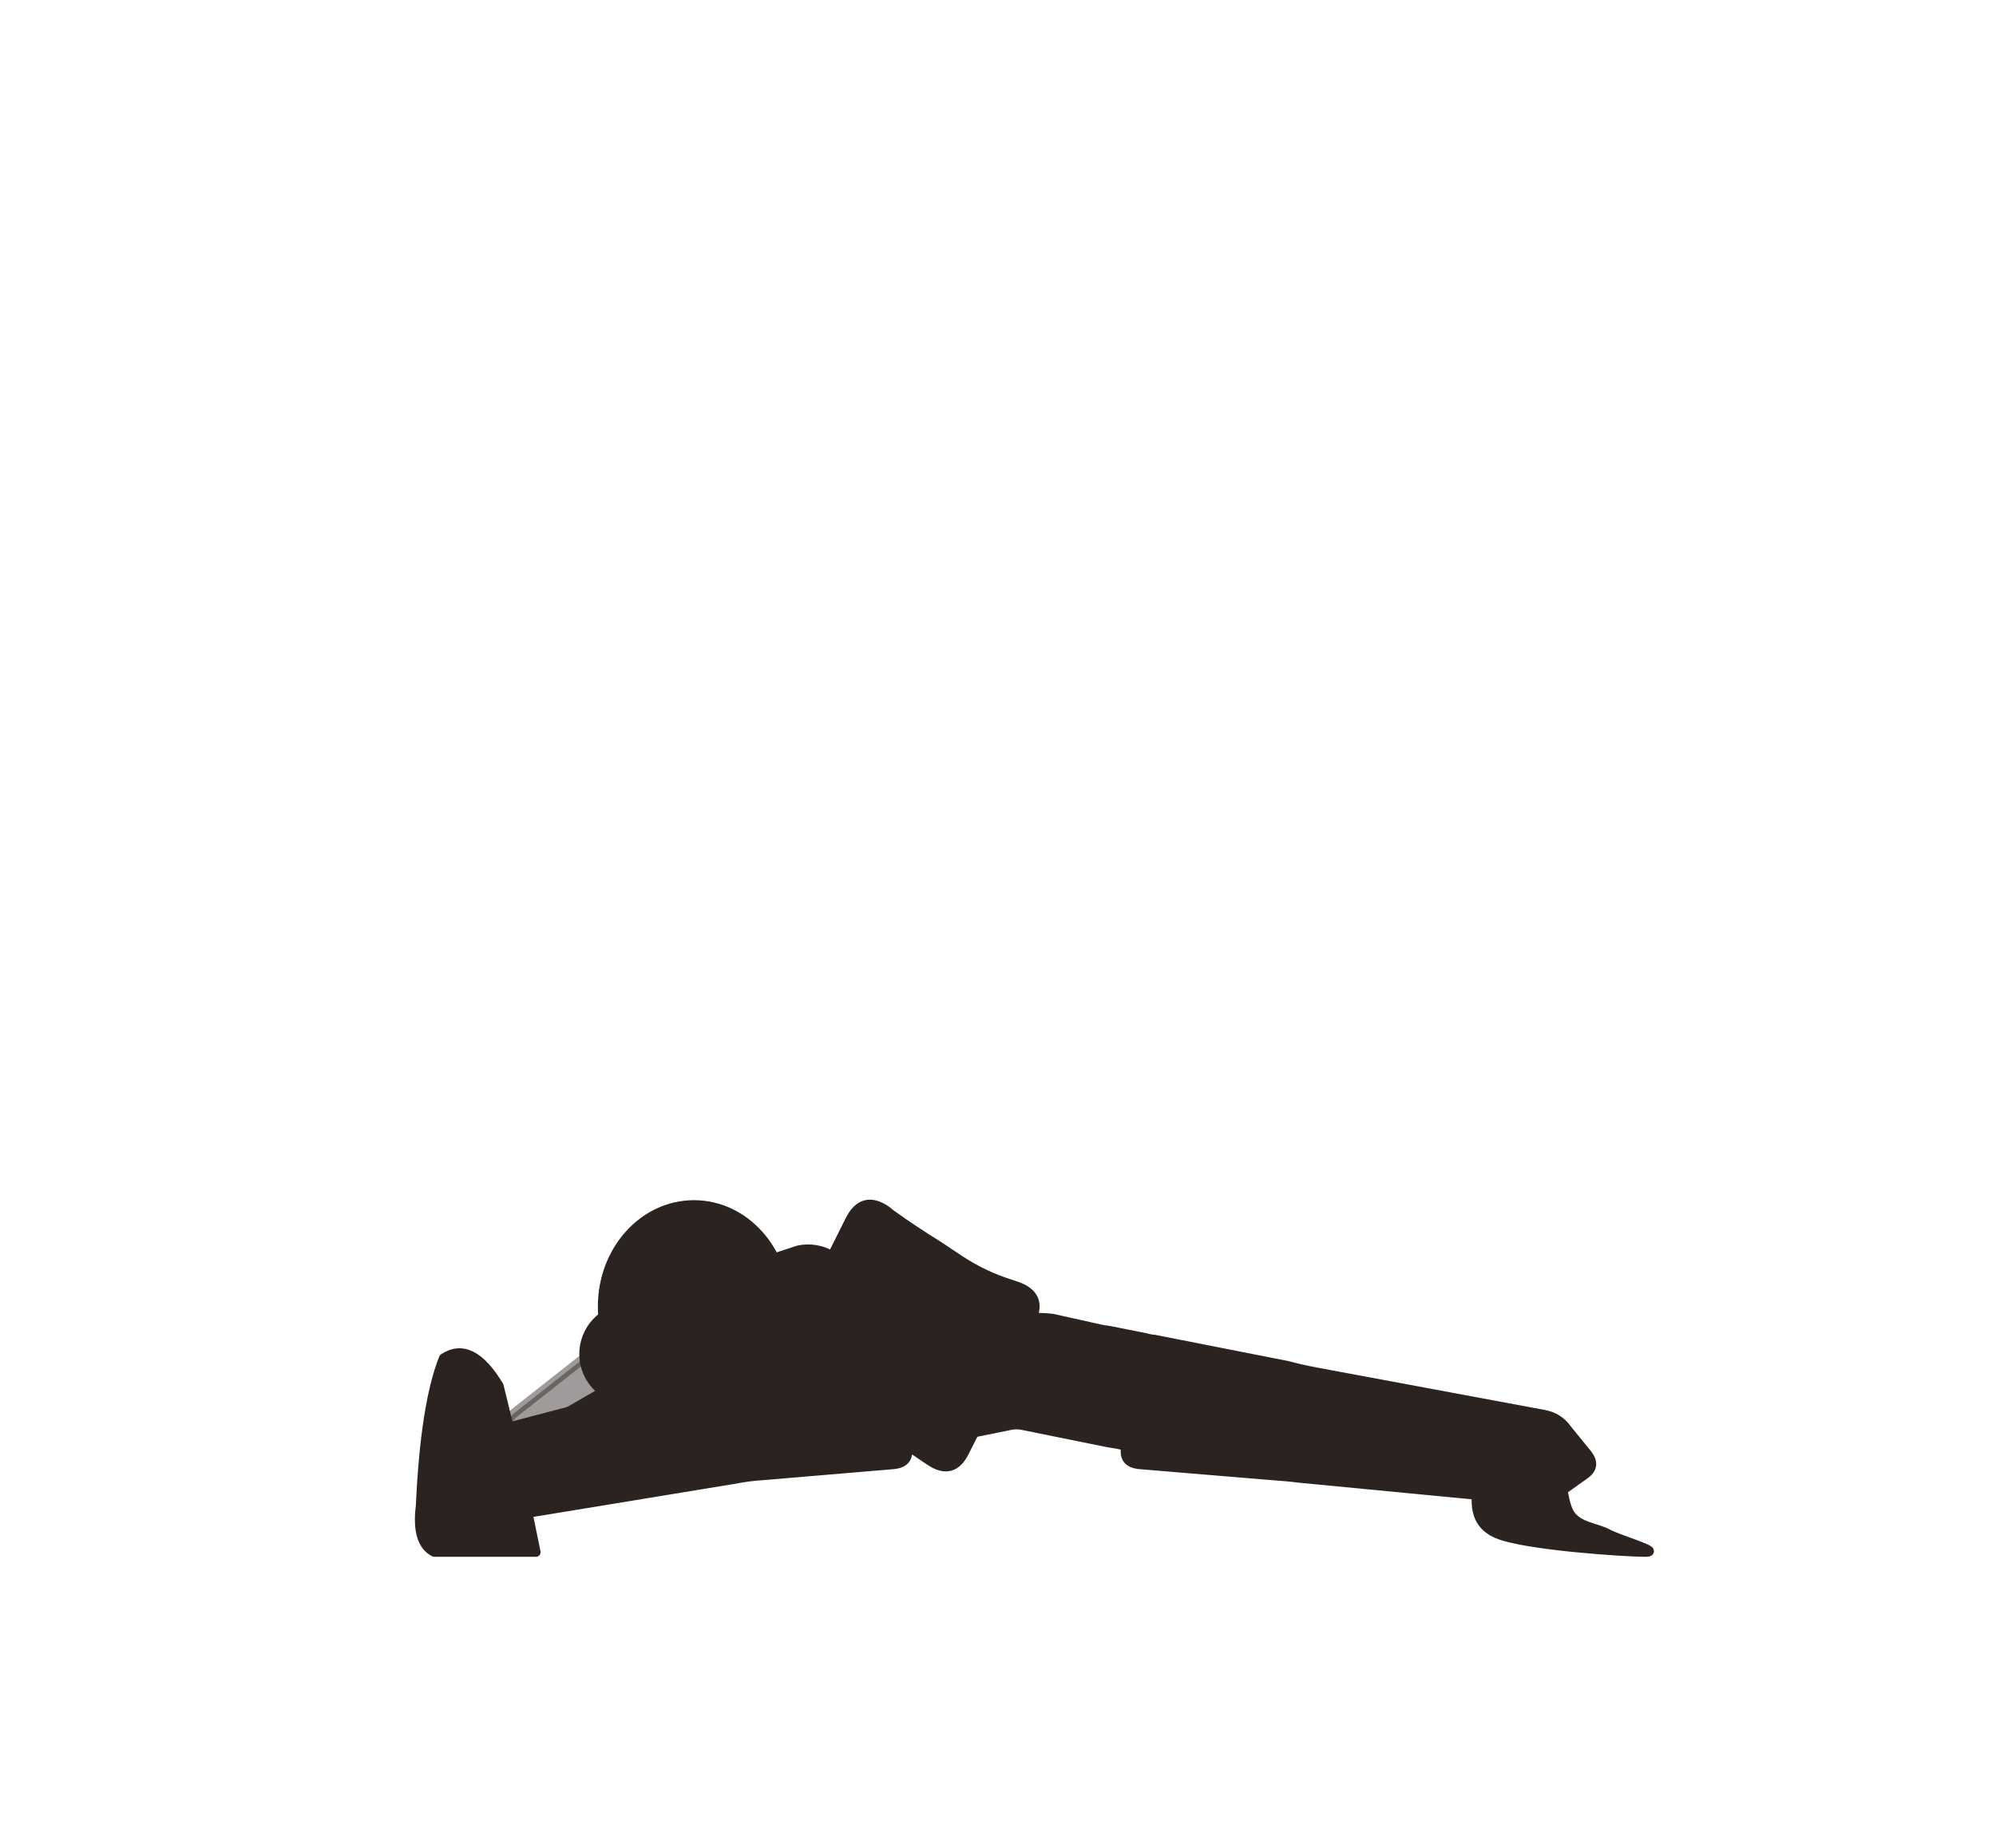
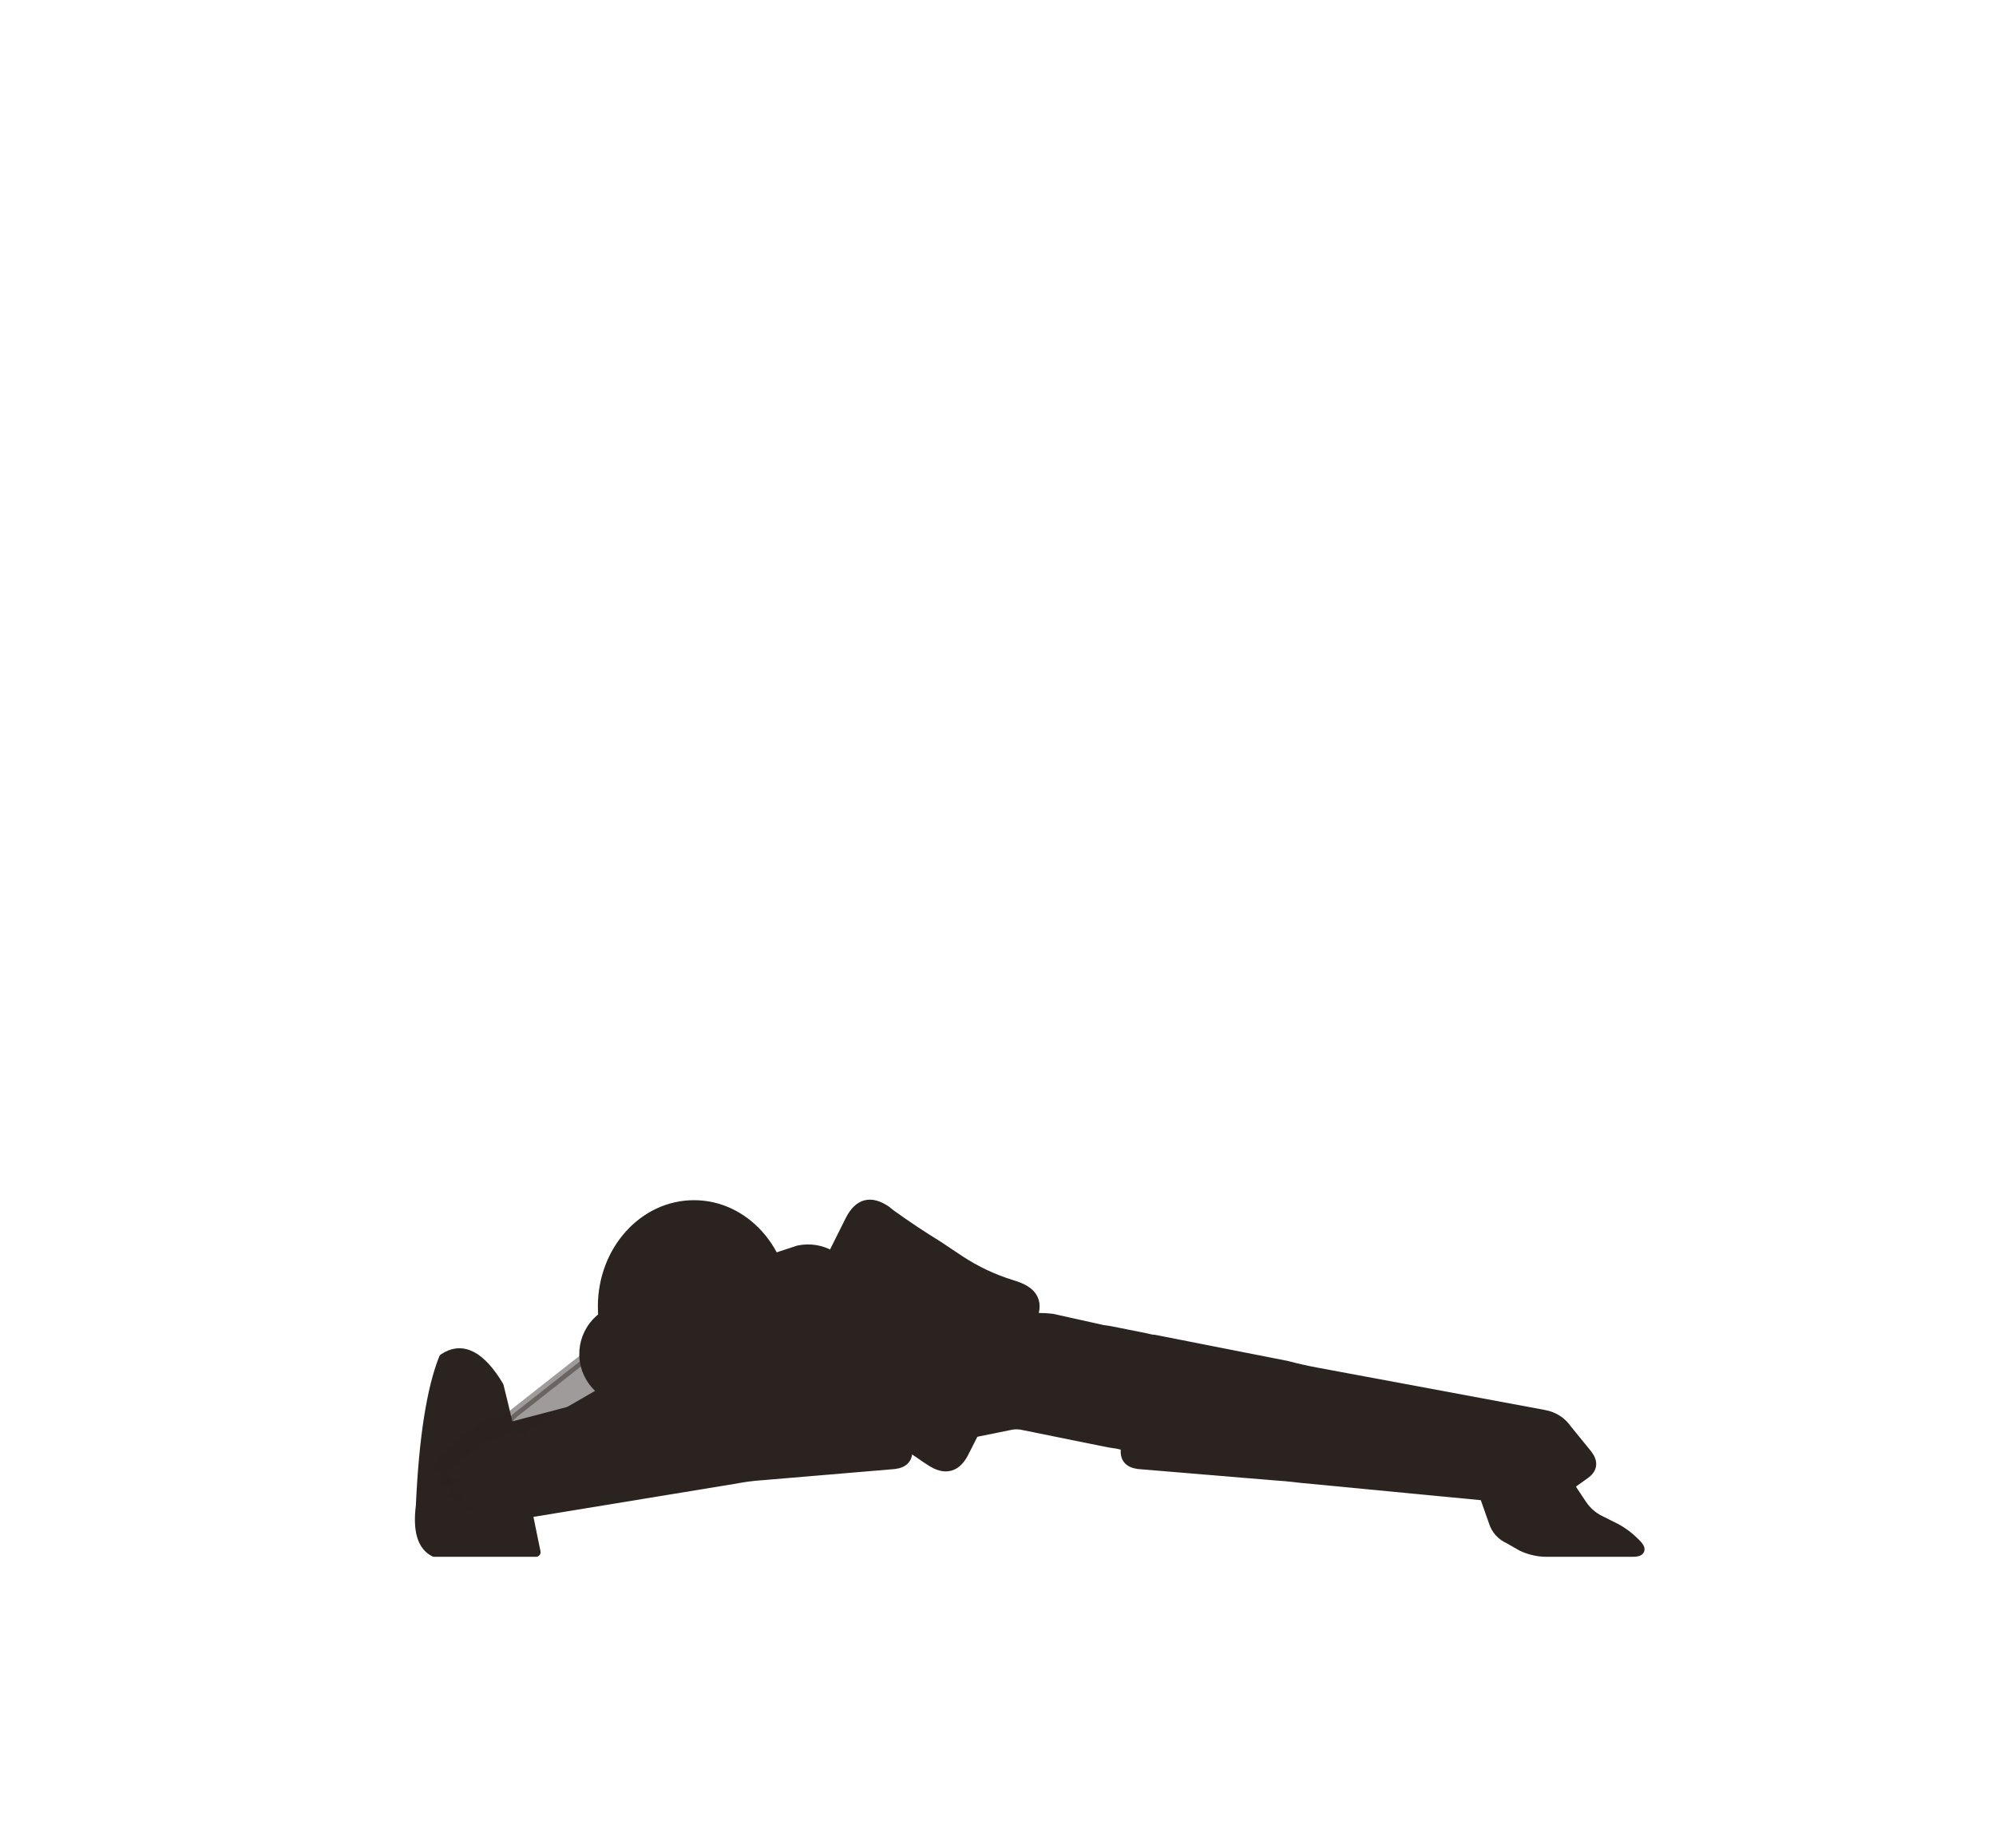
<svg xmlns="http://www.w3.org/2000/svg" viewBox="-8 0 216 200">
  <path d="M 115.2,158.5 L 129.6,159.7 Q 131.2,159.8 132.8,160 L 157.8,162.4 Q 159.3,162.6 160.7,161.6 L 163.5,159.6 Q 164.8,158.7 163.8,157.4 L 161.6,154.7 Q 160.7,153.4 159.1,153.1 L 134.4,148.5 Q 132.8,148.2 131.3,147.8 L 117.1,145 Q 115.6,144.7 115.3,146.3 L 113.8,156.8 Q 113.6,158.3 115.2,158.5 Z" fill="#2b2320" stroke="#2b2320" stroke-width="1" stroke-linejoin="round" />
-   <path d="M 170,168 C 172,168 167.3,166.7 166,166 C 164.7,165.3 163,165.3 162,164 C 161,162.7 161.2,159.3 160,158 C 158.8,156.7 156.3,155.7 155,156 C 153.7,156.3 152.2,158.3 152,160 C 151.8,161.7 151,164.7 154,166 C 157,167.3 168,168 170,168 Z" fill="#2b2320" stroke="#2b2320" stroke-width="1" stroke-linejoin="round" />
+   <path d="M 169.1,167.1 L 168.9,166.9 Q 168,166 166.9,165.4 L 165.3,164.6 Q 164,164 163.2,162.8 L 160.8,159.2 Q 160,158 158.7,157.5 L 156.3,156.5 Q 155,156 154.2,157.1 L 152.8,158.9 Q 152,160 152.4,161.3 L 153.6,164.7 Q 154,166 155.3,166.6 L 156.7,167.4 Q 158,168 159.4,168 L 168.7,168 Q 170,168 169.1,167.1 Z" fill="#2b2320" stroke="#2b2320" stroke-width="1" stroke-linejoin="round" />
  <path d="M 86.9,145 L 72.5,147.9 Q 71,148.2 69.4,148.6 L 44.6,155.1 Q 43,155.5 42.1,156.8 L 40.2,159.7 Q 39.3,161 40.6,161.8 L 43.6,163.7 Q 45,164.5 46.5,164.2 L 71.5,160.1 Q 73,159.8 74.6,159.7 L 88.8,158.5 Q 90.4,158.3 90.2,156.8 L 88.7,146.3 Q 88.4,144.7 86.9,145 Z" fill="#2b2320" stroke="#2b2320" stroke-width="1" stroke-linejoin="round" />
  <path d="M 50,168 L 39,168 Q 37,167 37.5,163 Q 38,152 40,147 Q 43,145 46,150 Q 48,158 50,168 Z" fill="#2b2320" stroke="#2b2320" stroke-width="1" stroke-linejoin="round" />
  <path d="M 102,139.2 L 101.4,139 Q 98.5,138.1 95.9,136.4 L 93.5,134.8 Q 90.9,133.2 88.4,131.4 L 87.9,131 Q 85.4,129.3 84,132 L 76,148 Q 74.6,150.7 77.5,151.7 L 78.2,151.9 Q 81.1,152.8 83.9,153.9 L 86.7,154.9 Q 89.5,155.9 92,157.7 L 92.6,158.1 Q 95.1,159.8 96.4,157.1 L 103.6,142.9 Q 104.9,140.2 102,139.2 Z" fill="#2b2320" stroke="#2b2320" stroke-width="1" stroke-linejoin="round" />
  <path d="M 84.5,147.1 L 84.6,146.3 Q 84.8,145.5 85.6,145.3 L 86.3,145.2 Q 87.2,145 88,144.8 L 91,144.2 Q 91.9,144 92.7,143.9 L 98.1,142.7 Q 98.9,142.6 99.8,142.6 L 104.2,142.6 Q 105.1,142.6 105.9,142.7 L 111.3,143.9 Q 112.1,144 113,144.2 L 116,144.8 Q 116.8,145 117.7,145.2 L 118.4,145.3 Q 119.2,145.5 119.4,146.3 L 119.5,147.1 Q 119.7,147.9 119.6,148.8 L 119.6,151.4 Q 119.6,152.2 119.4,153 L 118.6,155.8 Q 118.4,156.4 118,156.8 L 117.9,156.9 Q 117.5,157.3 116.9,157.2 L 112.9,156.3 Q 112.1,156.2 111.2,156 L 102.8,154.3 Q 102,154.1 101.2,154.3 L 92.8,156 Q 91.9,156.2 91.1,156.3 L 87.1,157.2 Q 86.5,157.3 86.1,156.9 L 86,156.8 Q 85.6,156.4 85.4,155.8 L 84.6,153 Q 84.4,152.2 84.4,151.4 L 84.4,148.8 Q 84.3,147.9 84.5,147.1 Z" fill="#2b2320" stroke="#2b2320" stroke-width="1" stroke-linejoin="round" />
  <path d="M 76.7,136.6 L 62.6,142 Q 60.4,142.9 58.5,144.4 L 47.7,152.9 Q 46.5,153.9 46.4,155.4 L 46.3,155.8 Q 46.2,157.3 47.7,157.7 L 48,157.7 Q 49.5,158.1 50.8,157.3 L 61.6,150.4 Q 63.6,149.1 65.9,148.5 L 79.4,144.7 Q 81.4,144.2 81.2,142.2 L 81.1,141.7 Q 80.9,139.7 79.9,138 L 79.6,137.6 Q 78.6,135.8 76.7,136.6 Z" fill="#2b2320" stroke="#2b2320" stroke-width="1" stroke-linejoin="round" fill-opacity="0.45" stroke-opacity="0.45" />
  <path d="M 44.9,154 L 42.7,155.4 Q 42,155.9 41.5,156.5 L 41.2,156.8 Q 40.7,157.4 40.1,158 L 39.7,158.5 Q 39.1,159 39.9,158.9 L 40.3,158.8 Q 41.1,158.6 40.7,159.3 L 40.3,159.9 Q 39.9,160.6 40.6,160.4 L 41.3,160.2 Q 42,160 41.6,160.7 L 41.3,161.3 Q 40.8,162 41.6,161.8 L 42.2,161.6 Q 43,161.4 42.8,162.2 L 42.8,162.4 Q 42.6,163.2 43.3,162.9 L 45.2,162.1 Q 46,161.8 46.7,161.6 L 48.1,161.2 Q 48.9,161 49,160.2 L 49,160 Q 49,159.2 49.1,158.4 L 49.2,157.6 Q 49.2,156.8 48.6,156.3 L 46.1,154.1 Q 45.5,153.6 44.9,154 Z" fill="#2b2320" stroke="#2b2320" stroke-width="1" stroke-linejoin="round" fill-opacity="0.45" stroke-opacity="0.45" />
  <path d="M 79.9,138.5 L 66.5,145.4 Q 64.3,146.5 62.3,147.7 L 50.2,154.7 Q 48.7,155.5 48.4,157.1 L 48.3,157.5 Q 47.9,159.1 49.4,159.7 L 49.7,159.9 Q 51.3,160.5 52.8,159.9 L 65.5,154.5 Q 67.7,153.5 69.9,152.7 L 83.9,147.4 Q 86,146.6 85.6,144.3 L 85.5,143.8 Q 85,141.6 83.6,139.7 L 83.3,139.3 Q 82,137.4 79.9,138.5 Z" fill="#2b2320" stroke="#2b2320" stroke-width="1" stroke-linejoin="round" />
  <path d="M 47.2,155.6 L 44.8,156.6 Q 44.1,156.9 43.5,157.4 L 43.1,157.7 Q 42.5,158.3 41.9,158.7 L 41.4,159.1 Q 40.7,159.6 41.5,159.6 L 42,159.5 Q 42.8,159.5 42.3,160.1 L 41.8,160.7 Q 41.2,161.3 42,161.2 L 42.7,161.1 Q 43.5,161 43,161.7 L 42.5,162.2 Q 42,162.8 42.8,162.7 L 43.4,162.6 Q 44.2,162.6 43.9,163.3 L 43.8,163.5 Q 43.5,164.3 44.3,164.1 L 46.3,163.6 Q 47.1,163.4 47.9,163.3 L 49.3,163.2 Q 50.1,163.1 50.3,162.3 L 50.3,162.1 Q 50.5,161.3 50.7,160.5 L 50.9,159.8 Q 51.1,159 50.6,158.4 L 48.5,155.8 Q 47.9,155.2 47.2,155.6 Z" fill="#2b2320" stroke="#2b2320" stroke-width="1" stroke-linejoin="round" />
  <path d="M 78.4,135.3 L 58.6,141.8 A 5 5 0 0 0 61.8,151.3 L 81.6,144.7 A 5 5 0 0 0 78.4,135.3 Z" fill="#2b2320" stroke="#2b2320" stroke-width="1" stroke-linejoin="round" />
  <ellipse cx="67.1" cy="141.4" rx="9.9" ry="11" fill="#2b2320" stroke="#2b2320" stroke-width="1" stroke-linejoin="round" />
</svg>
